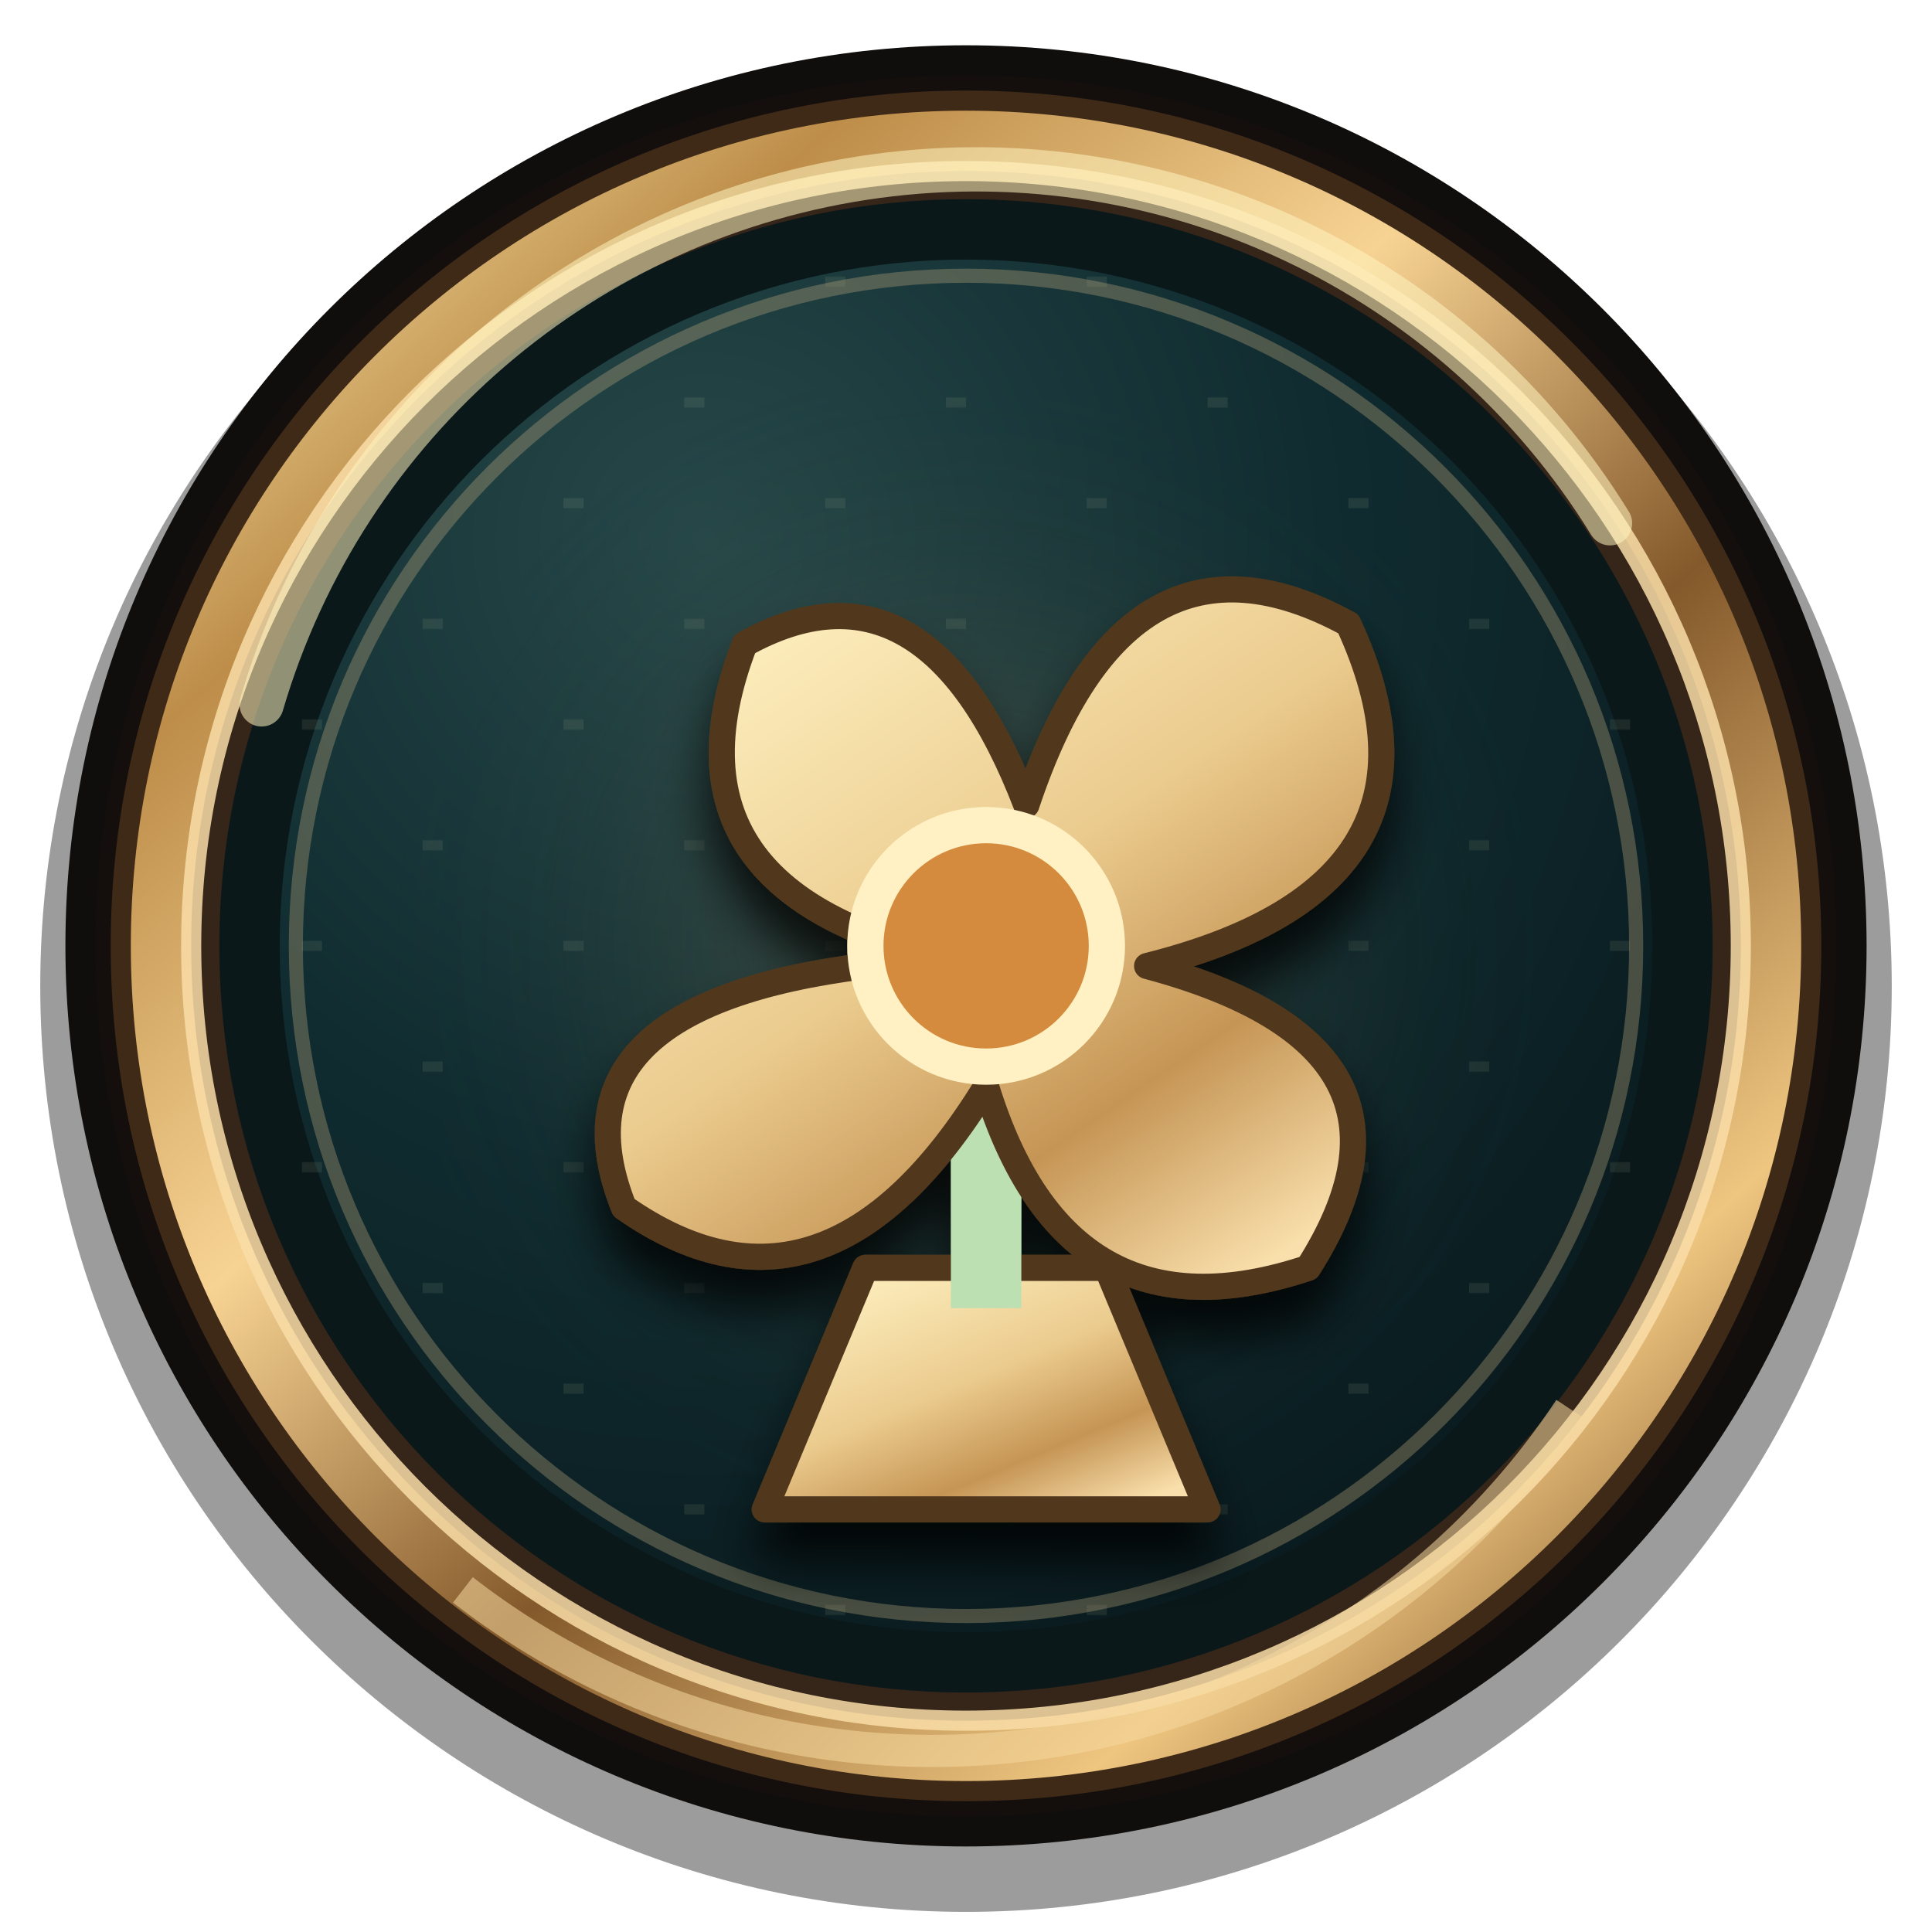
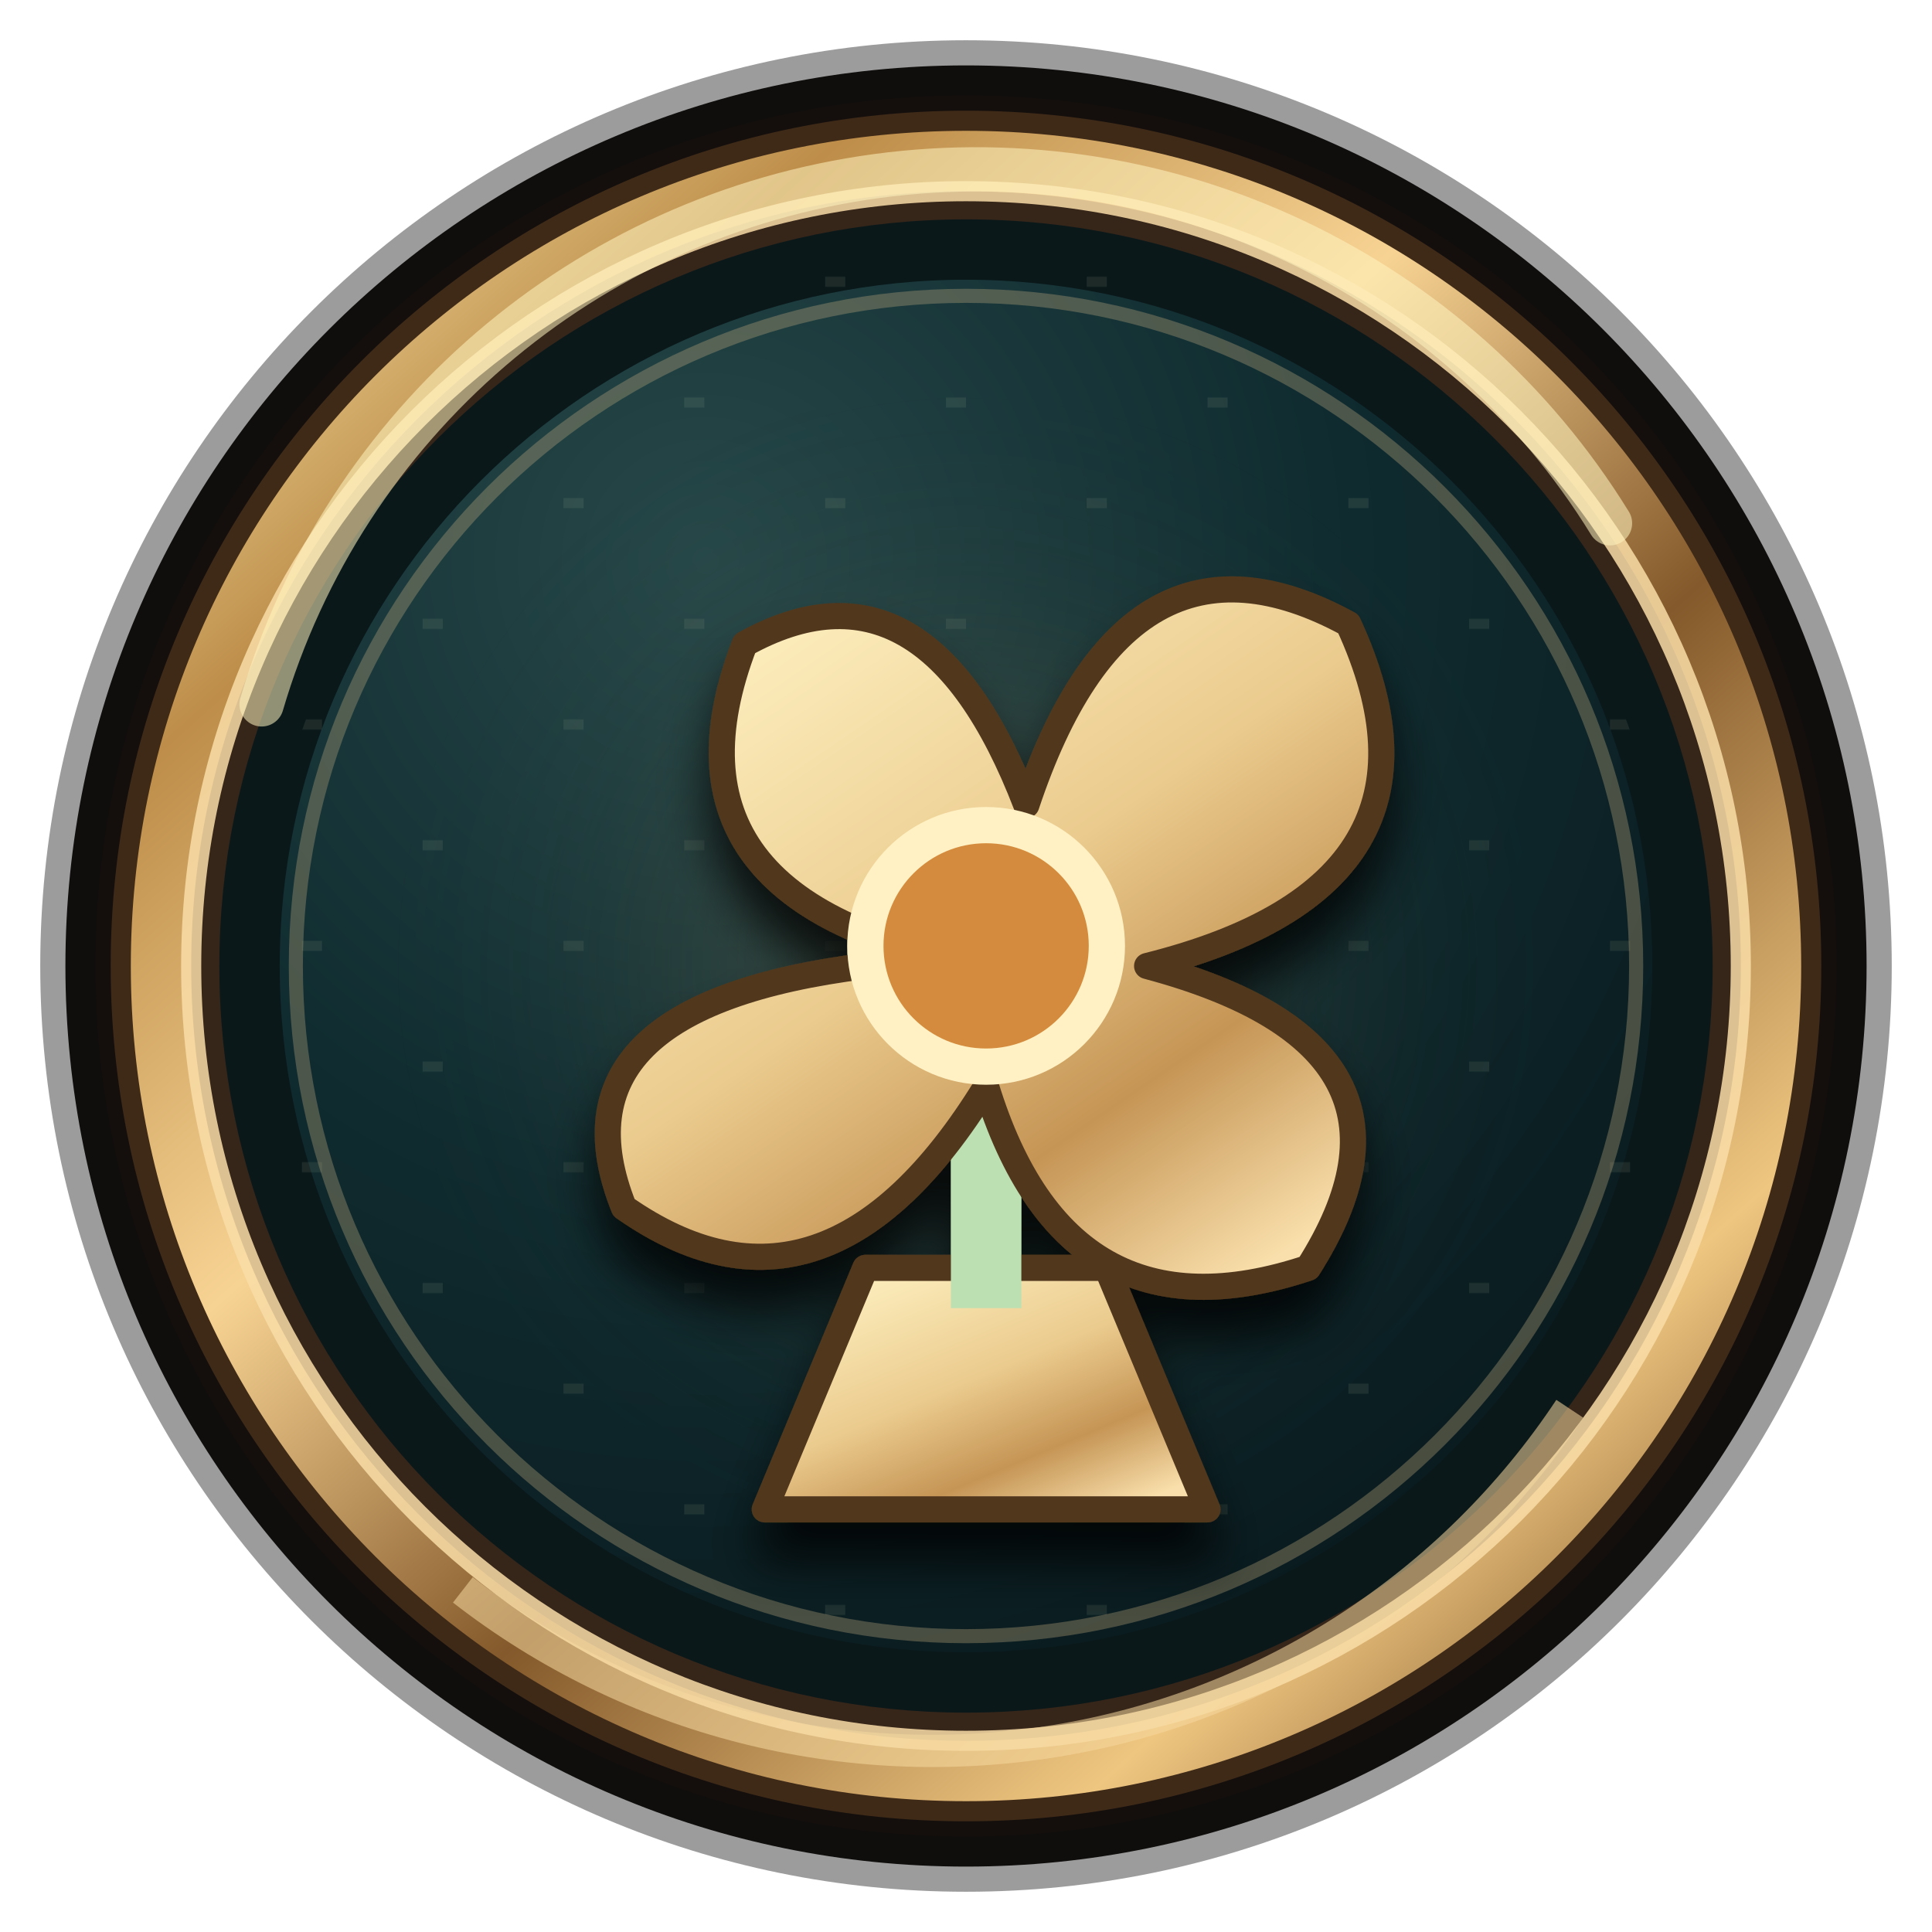
<svg xmlns="http://www.w3.org/2000/svg" viewBox="0 0 96 96" role="img" aria-label="화원">
  <defs>
    <linearGradient id="rim" x1=".09" y1=".02" x2=".94" y2=".97">
      <stop stop-color="#f8e2a5" />
      <stop offset=".17" stop-color="#bd8d49" />
      <stop offset=".38" stop-color="#f7d393" />
      <stop offset=".59" stop-color="#84592b" />
      <stop offset=".82" stop-color="#efc680" />
      <stop offset="1" stop-color="#71481f" />
    </linearGradient>
    <radialGradient id="enamel" cx=".32" cy=".22" r=".93">
      <stop stop-color="#274849" />
      <stop offset=".46" stop-color="#102c30" />
      <stop offset="1" stop-color="#08161a" />
    </radialGradient>
    <linearGradient id="goldGlyph" x1=".08" y1=".05" x2=".81" y2="1">
      <stop stop-color="#fff3c4" />
      <stop offset=".47" stop-color="#ebcb8e" />
      <stop offset=".75" stop-color="#c59555" />
      <stop offset="1" stop-color="#f9dfab" />
    </linearGradient>
    <radialGradient id="glow">
      <stop stop-color="#cda76b" stop-opacity=".28" />
      <stop offset="1" stop-color="#102c30" stop-opacity="0" />
    </radialGradient>
    <filter id="shadow" x="-20%" y="-20%" width="140%" height="145%">
      <feDropShadow dx="0" dy="2" stdDeviation="1.2" flood-color="#000" flood-opacity=".8" />
    </filter>
    <pattern id="grain" width="13" height="11" patternUnits="userSpaceOnUse">
      <path d="M2 3h1M8 9h1" stroke="#b8c1a0" stroke-opacity=".11" stroke-width=".5" />
    </pattern>
  </defs>
-   <circle cx="48" cy="49" r="46" fill="#000" opacity=".39" />
-   <circle cx="48" cy="47" r="44" fill="#140f0c" stroke="#100e0d" stroke-width="1.5" />
-   <circle cx="48" cy="47" r="42" fill="url(#rim)" stroke="#3f2a18" stroke-width="1" />
-   <circle cx="48" cy="47" r="38.5" fill="#362519" stroke="#f9dda7" stroke-opacity=".85" stroke-width="1" />
-   <circle cx="48" cy="47" r="35.6" fill="url(#enamel)" stroke="#0a181a" stroke-width="3" />
-   <circle cx="48" cy="47" r="35" fill="url(#grain)" />
-   <circle cx="48" cy="47" r="33.3" fill="none" stroke="#b9a47c" stroke-opacity=".36" stroke-width=".7" />
-   <circle cx="48" cy="47" r="29" fill="url(#glow)" />
+   <circle cx="48" cy="48" r="46" fill="#000" opacity=".39" />
+   <circle cx="48" cy="48" r="44" fill="#140f0c" stroke="#100e0d" stroke-width="1.5" />
+   <circle cx="48" cy="48" r="42" fill="url(#rim)" stroke="#3f2a18" stroke-width="1" />
+   <circle cx="48" cy="48" r="38.5" fill="#362519" stroke="#f9dda7" stroke-opacity=".85" stroke-width="1" />
+   <circle cx="48" cy="48" r="35.6" fill="url(#enamel)" stroke="#0a181a" stroke-width="3" />
+   <circle cx="48" cy="48" r="35" fill="url(#grain)" />
+   <circle cx="48" cy="48" r="33.3" fill="none" stroke="#b9a47c" stroke-opacity=".36" stroke-width=".7" />
+   <circle cx="48" cy="48" r="29" fill="url(#glow)" />
  <g filter="url(#shadow)" fill="url(#goldGlyph)" stroke="#51371f" stroke-width="1.3" stroke-linejoin="round">
    <path d="M43 63 38 75h22l-5-12Z" />
    <path d="M49 65V46" stroke="#bde0b2" stroke-width="3.5" fill="none" />
    <path d="M49 48q-17-3-12-16 9-5 14 8 5-15 16-9 6 13-10 17 15 4 8 15-12 4-16-9-8 13-18 6-4-10 12-12Z" />
    <circle cx="49" cy="47" r="6" fill="#d58b3c" stroke="#fff1c4" stroke-width="1.8" />
  </g>
  <path d="M13 35 A37 37 0 0 1 80 26" fill="none" stroke="#fff4bf" stroke-opacity=".55" stroke-width="2.2" stroke-linecap="round" />
  <path d="M78 70 A38 38 0 0 1 23 79" fill="none" stroke="#f6d89e" stroke-opacity=".55" stroke-width="1.6" />
</svg>
